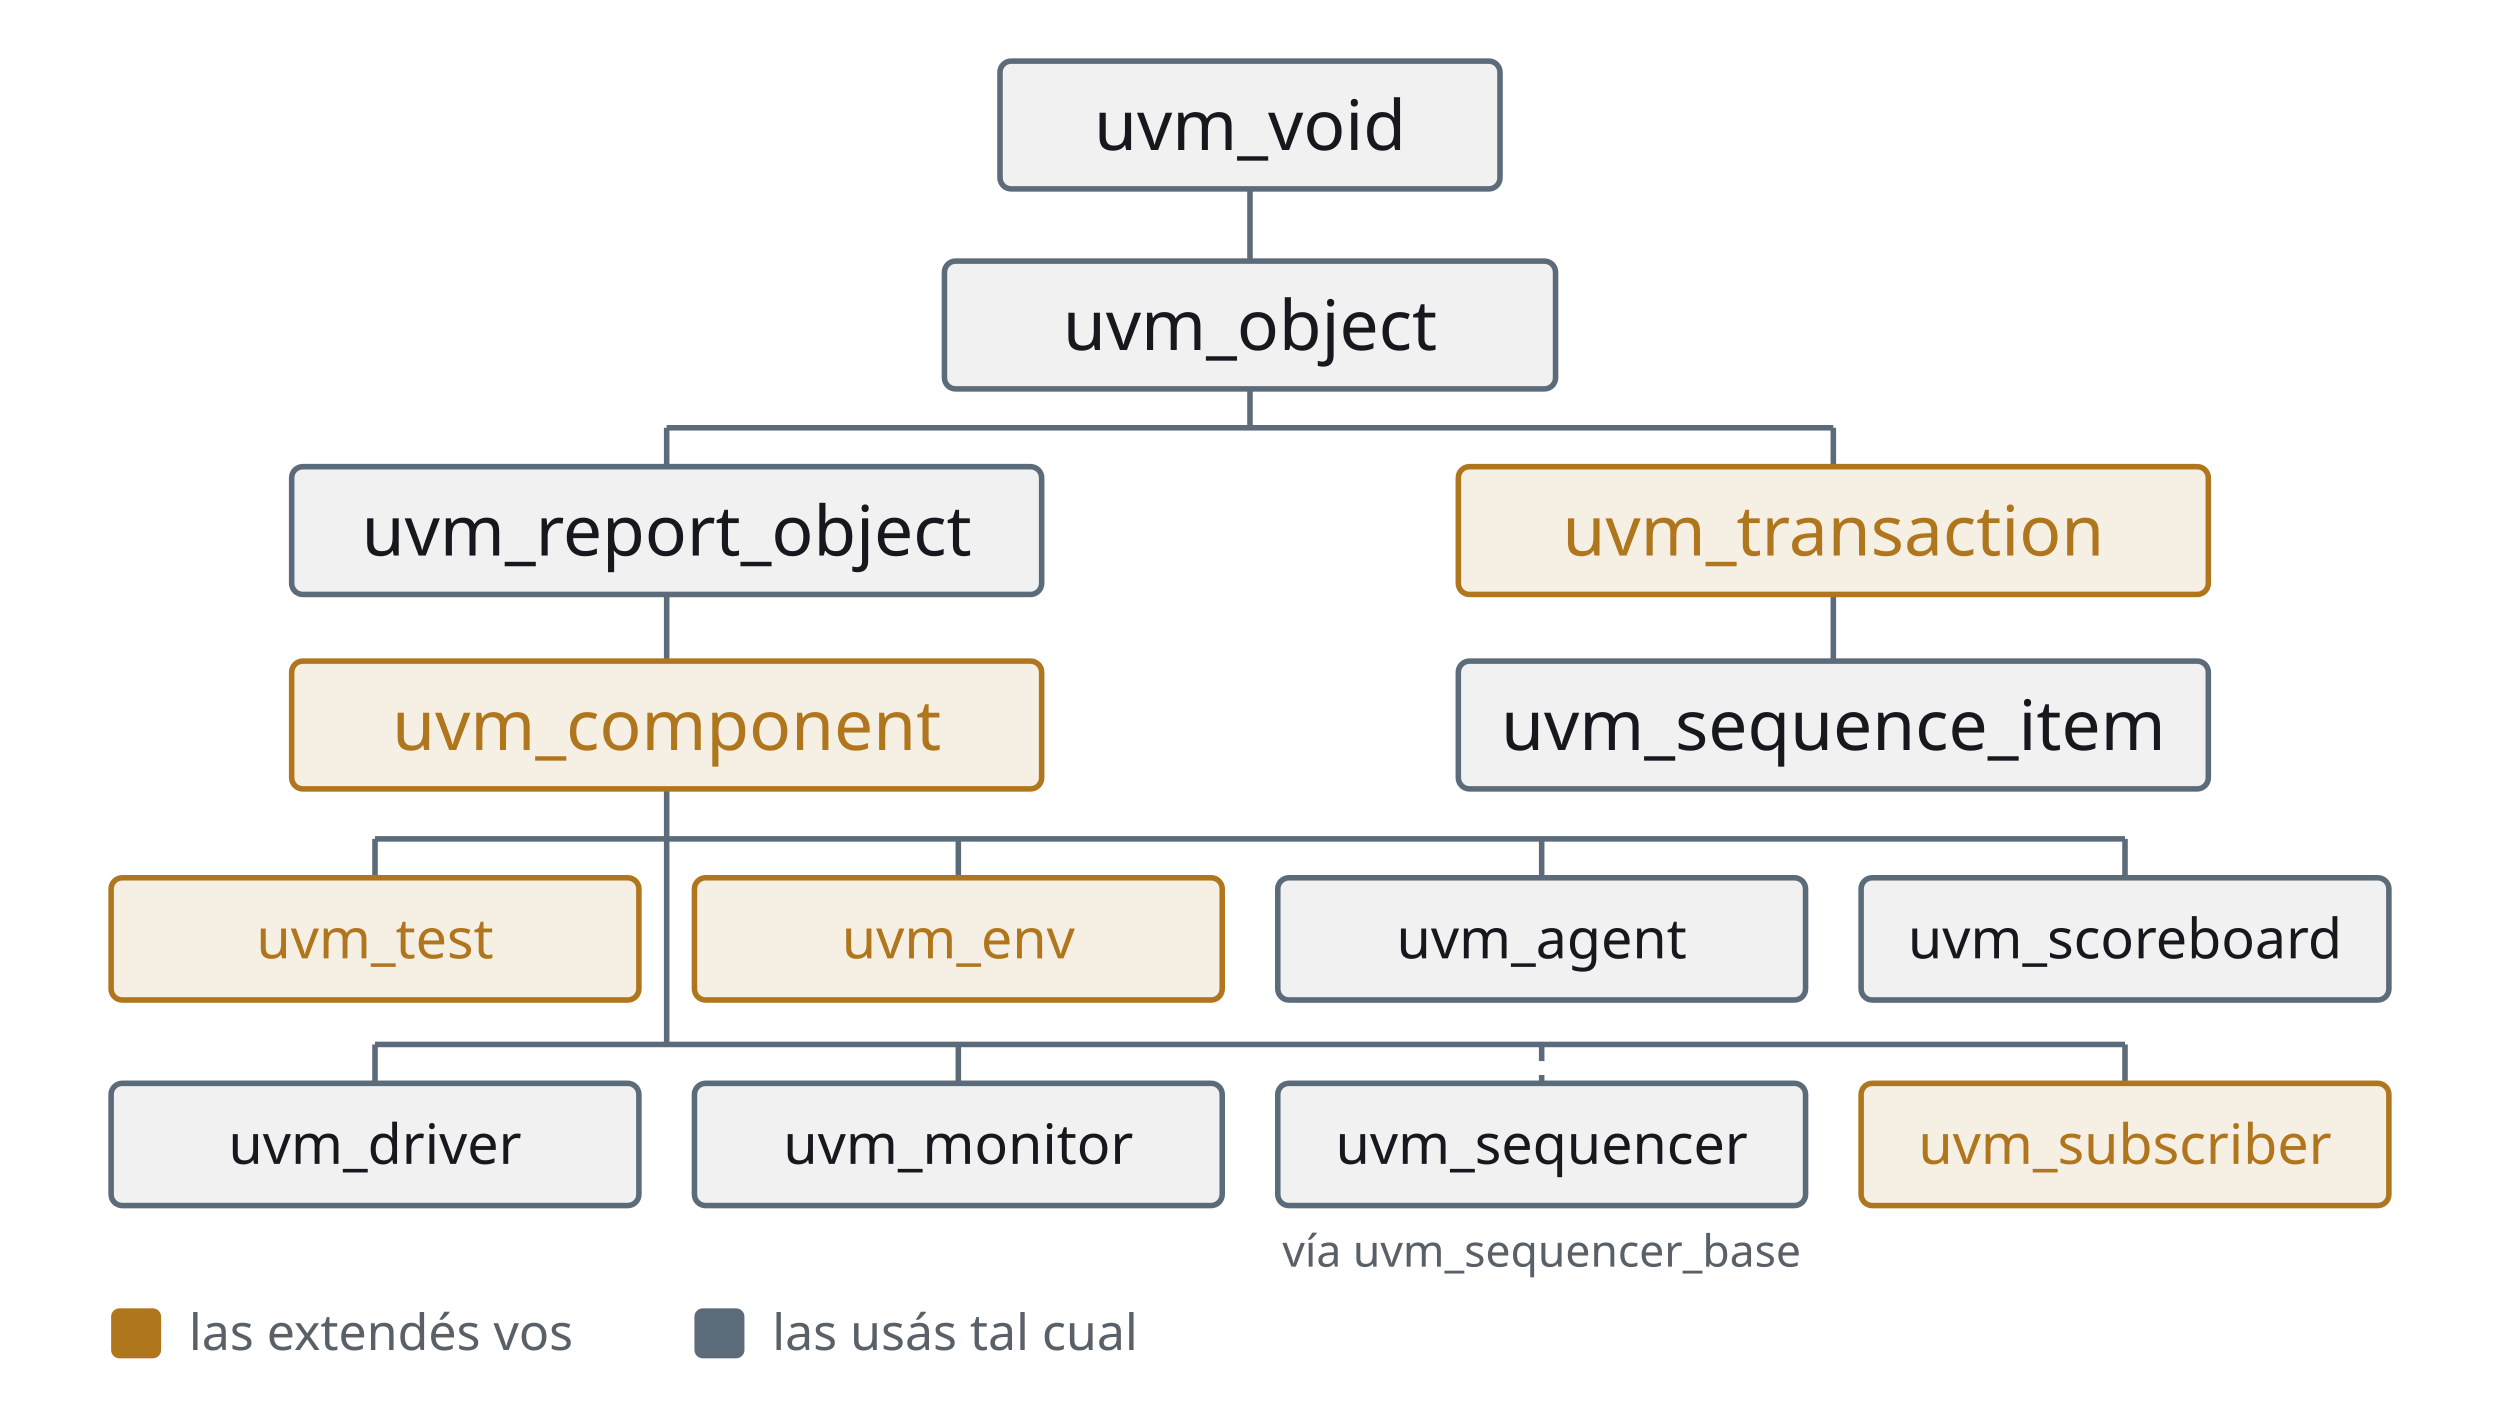
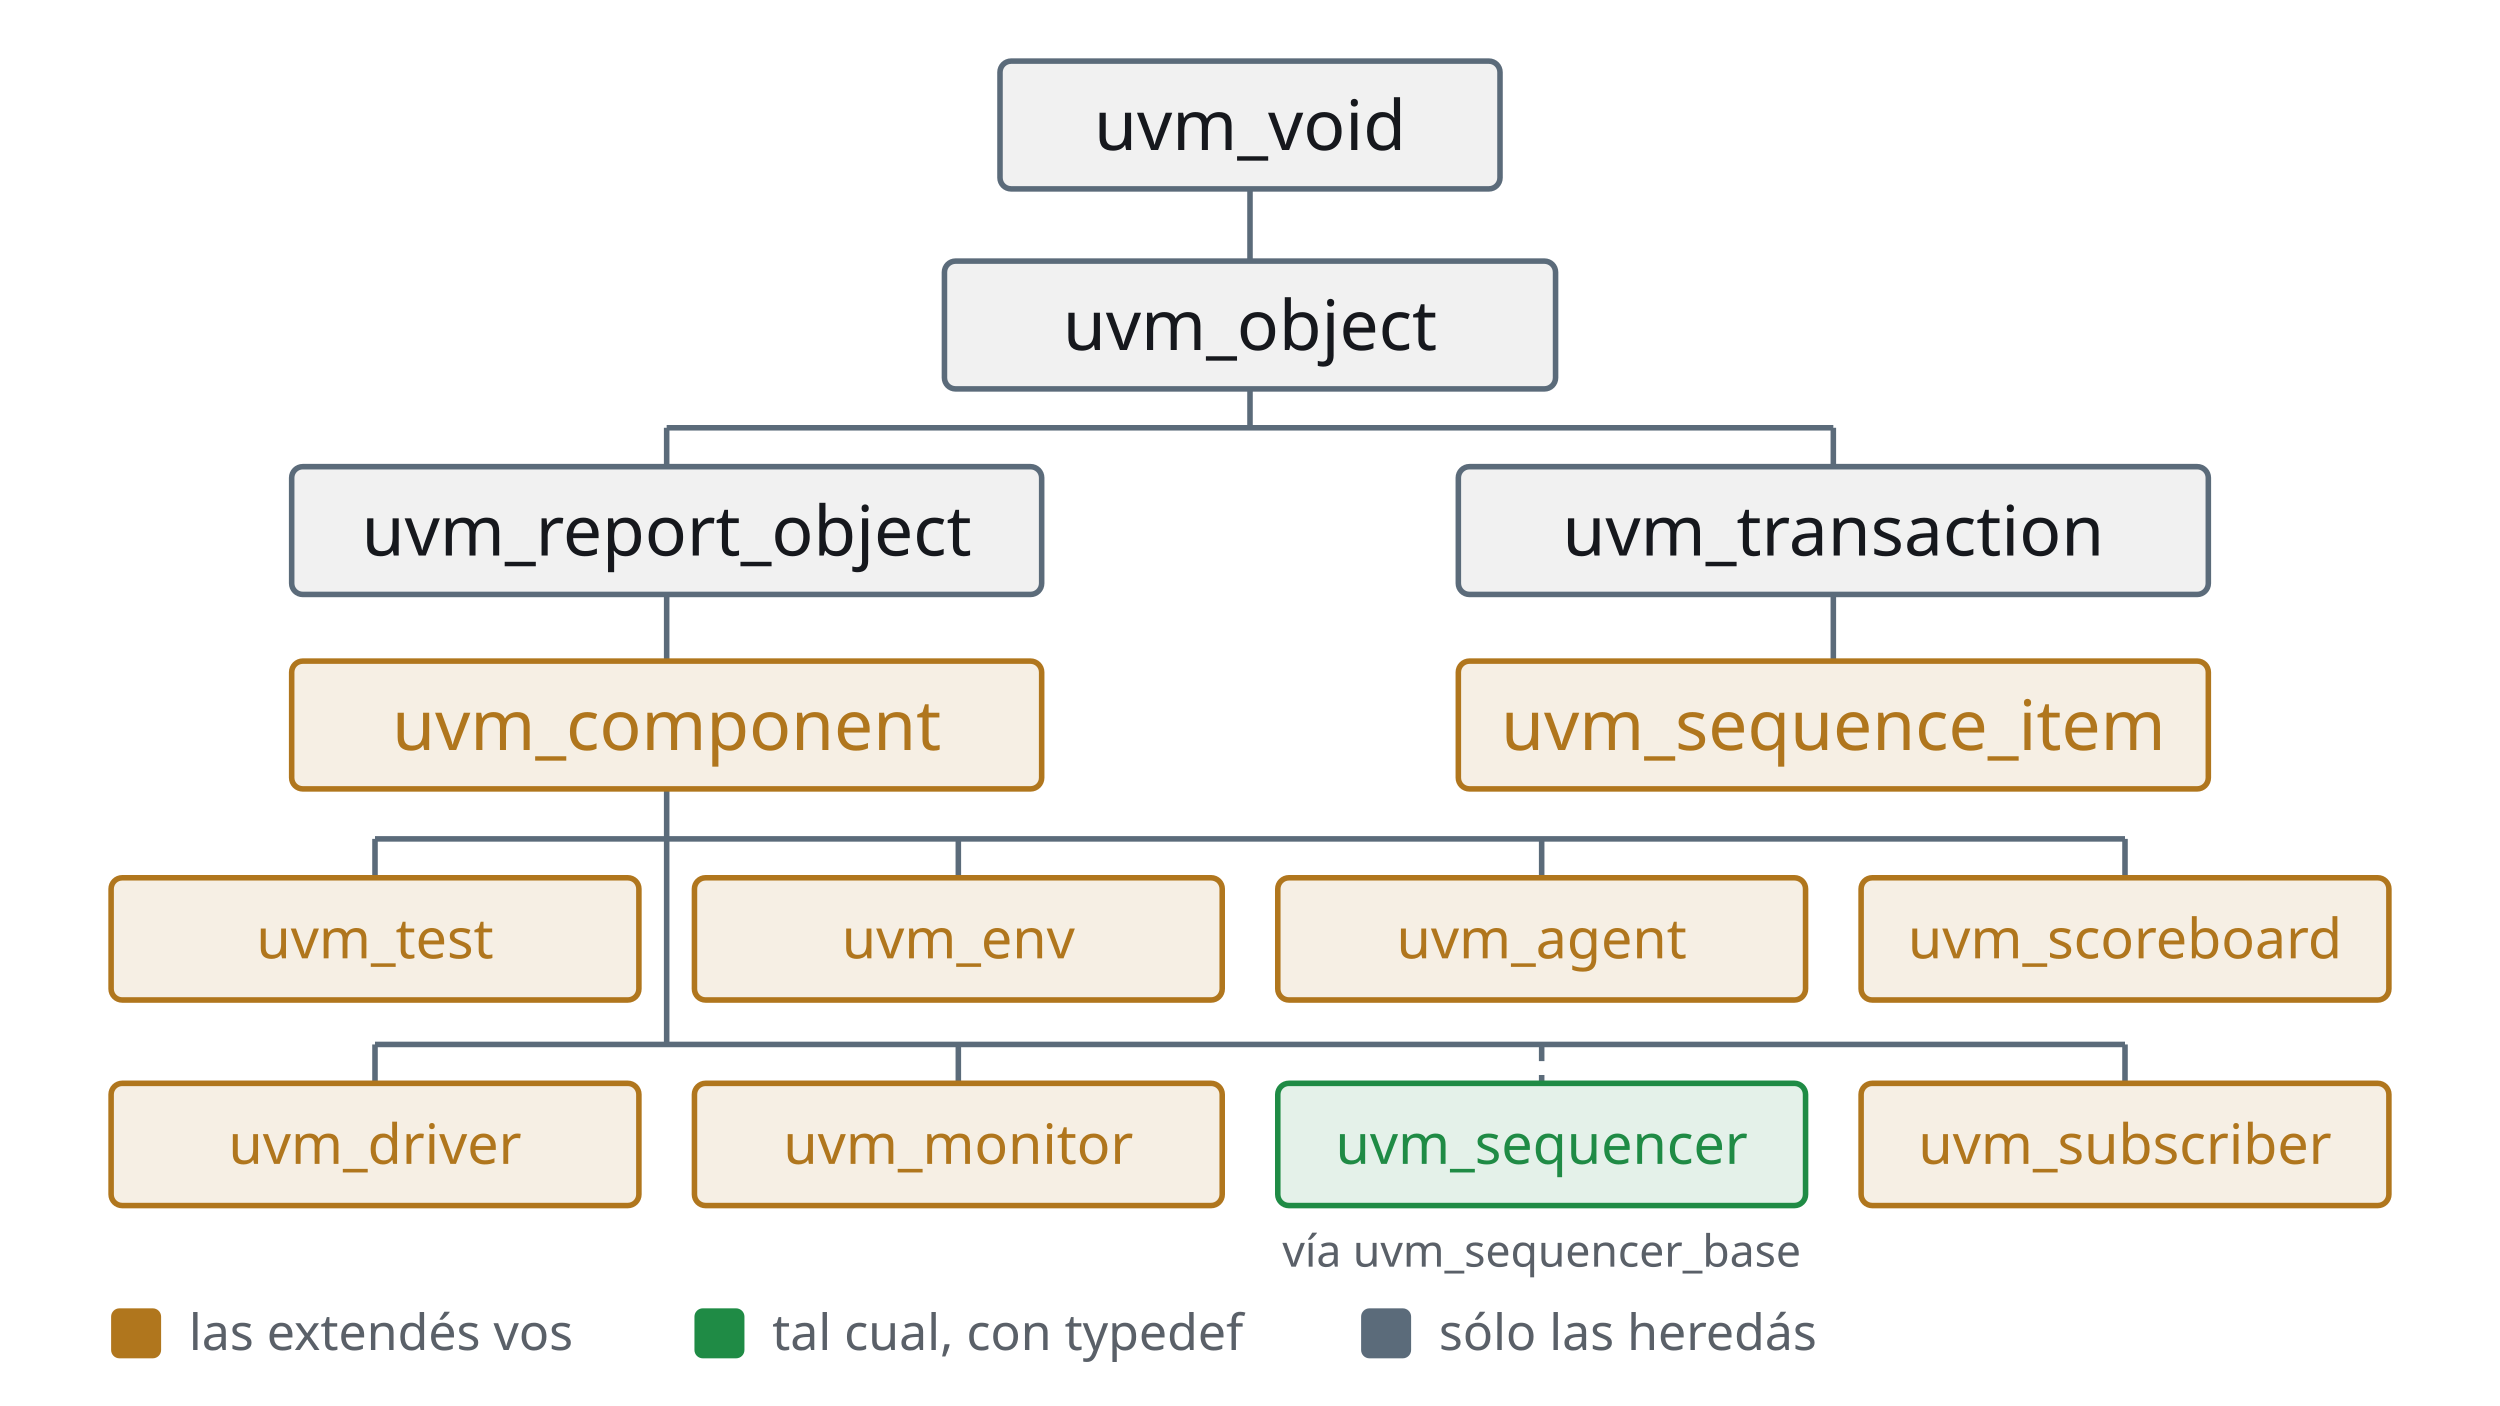
<svg xmlns="http://www.w3.org/2000/svg" viewBox="0 0 900 506" font-family="IBM Plex Sans, system-ui, sans-serif">
  <g fill="none" stroke="#5b6b7a" stroke-width="2">
    <path d="M450,68 V94" />
    <path d="M450,140 V154 M240,154 H660 M240,154 V168 M660,154 V168" />
    <path d="M240,214 V238" />
    <path d="M660,214 V238" />
    <path d="M240,284 V376" />
    <path d="M135,302 H765" />
    <path d="M135,302 V316 M345,302 V316 M555,302 V316 M765,302 V316" />
    <path d="M135,376 H765" />
    <path d="M135,376 V390 M345,376 V390 M765,376 V390" />
    <path d="M555,376 V390" stroke-dasharray="6 5" />
  </g>
  <rect x="360" y="22" width="180" height="46" rx="4" fill="#16181d" fill-opacity="0.06" stroke="#5b6b7a" stroke-width="2" />
  <text x="450" y="54" text-anchor="middle" fill="#16181d" font-size="25">uvm_void</text>
  <rect x="340" y="94" width="220" height="46" rx="4" fill="#16181d" fill-opacity="0.06" stroke="#5b6b7a" stroke-width="2" />
  <text x="450" y="126" text-anchor="middle" fill="#16181d" font-size="25">uvm_object</text>
  <rect x="105" y="168" width="270" height="46" rx="4" fill="#16181d" fill-opacity="0.06" stroke="#5b6b7a" stroke-width="2" />
  <text x="240" y="200" text-anchor="middle" fill="#16181d" font-size="25">uvm_report_object</text>
  <rect x="105" y="238" width="270" height="46" rx="4" fill="#b0761d" fill-opacity="0.12" stroke="#b0761d" stroke-width="2" />
  <text x="240" y="270" text-anchor="middle" fill="#b0761d" font-size="25">uvm_component</text>
-   <rect x="525" y="168" width="270" height="46" rx="4" fill="#b0761d" fill-opacity="0.12" stroke="#b0761d" stroke-width="2" />
-   <text x="660" y="200" text-anchor="middle" fill="#b0761d" font-size="25">uvm_transaction</text>
-   <rect x="525" y="238" width="270" height="46" rx="4" fill="#16181d" fill-opacity="0.06" stroke="#5b6b7a" stroke-width="2" />
-   <text x="660" y="270" text-anchor="middle" fill="#16181d" font-size="25">uvm_sequence_item</text>
+   <rect x="525" y="168" width="270" height="46" rx="4" fill="#16181d" fill-opacity="0.06" stroke="#5b6b7a" stroke-width="2" />
+   <text x="660" y="200" text-anchor="middle" fill="#16181d" font-size="25">uvm_transaction</text>
+   <rect x="525" y="238" width="270" height="46" rx="4" fill="#b0761d" fill-opacity="0.12" stroke="#b0761d" stroke-width="2" />
+   <text x="660" y="270" text-anchor="middle" fill="#b0761d" font-size="25">uvm_sequence_item</text>
  <rect x="40" y="316" width="190" height="44" rx="4" fill="#b0761d" fill-opacity="0.12" stroke="#b0761d" stroke-width="2" />
  <text x="135" y="345" text-anchor="middle" fill="#b0761d" font-size="20">uvm_test</text>
  <rect x="250" y="316" width="190" height="44" rx="4" fill="#b0761d" fill-opacity="0.12" stroke="#b0761d" stroke-width="2" />
  <text x="345" y="345" text-anchor="middle" fill="#b0761d" font-size="20">uvm_env</text>
-   <rect x="460" y="316" width="190" height="44" rx="4" fill="#16181d" fill-opacity="0.06" stroke="#5b6b7a" stroke-width="2" />
-   <text x="555" y="345" text-anchor="middle" fill="#16181d" font-size="20">uvm_agent</text>
-   <rect x="670" y="316" width="190" height="44" rx="4" fill="#16181d" fill-opacity="0.06" stroke="#5b6b7a" stroke-width="2" />
-   <text x="765" y="345" text-anchor="middle" fill="#16181d" font-size="20">uvm_scoreboard</text>
-   <rect x="40" y="390" width="190" height="44" rx="4" fill="#16181d" fill-opacity="0.06" stroke="#5b6b7a" stroke-width="2" />
-   <text x="135" y="419" text-anchor="middle" fill="#16181d" font-size="20">uvm_driver</text>
-   <rect x="250" y="390" width="190" height="44" rx="4" fill="#16181d" fill-opacity="0.06" stroke="#5b6b7a" stroke-width="2" />
-   <text x="345" y="419" text-anchor="middle" fill="#16181d" font-size="20">uvm_monitor</text>
-   <rect x="460" y="390" width="190" height="44" rx="4" fill="#16181d" fill-opacity="0.06" stroke="#5b6b7a" stroke-width="2" />
-   <text x="555" y="419" text-anchor="middle" fill="#16181d" font-size="20">uvm_sequencer</text>
+   <rect x="460" y="316" width="190" height="44" rx="4" fill="#b0761d" fill-opacity="0.12" stroke="#b0761d" stroke-width="2" />
+   <text x="555" y="345" text-anchor="middle" fill="#b0761d" font-size="20">uvm_agent</text>
+   <rect x="670" y="316" width="190" height="44" rx="4" fill="#b0761d" fill-opacity="0.12" stroke="#b0761d" stroke-width="2" />
+   <text x="765" y="345" text-anchor="middle" fill="#b0761d" font-size="20">uvm_scoreboard</text>
+   <rect x="40" y="390" width="190" height="44" rx="4" fill="#b0761d" fill-opacity="0.12" stroke="#b0761d" stroke-width="2" />
+   <text x="135" y="419" text-anchor="middle" fill="#b0761d" font-size="20">uvm_driver</text>
+   <rect x="250" y="390" width="190" height="44" rx="4" fill="#b0761d" fill-opacity="0.12" stroke="#b0761d" stroke-width="2" />
+   <text x="345" y="419" text-anchor="middle" fill="#b0761d" font-size="20">uvm_monitor</text>
+   <rect x="460" y="390" width="190" height="44" rx="4" fill="#1f8b45" fill-opacity="0.12" stroke="#1f8b45" stroke-width="2" />
+   <text x="555" y="419" text-anchor="middle" fill="#1f8b45" font-size="20">uvm_sequencer</text>
  <text x="555" y="456" text-anchor="middle" fill="#5a6068" font-size="16">vía uvm_sequencer_base</text>
  <rect x="670" y="390" width="190" height="44" rx="4" fill="#b0761d" fill-opacity="0.12" stroke="#b0761d" stroke-width="2" />
  <text x="765" y="419" text-anchor="middle" fill="#b0761d" font-size="20">uvm_subscriber</text>
  <rect x="40" y="471" width="18" height="18" rx="3" fill="#b0761d" />
  <text x="68" y="486" fill="#5a6068" font-size="18">las extendés vos</text>
-   <rect x="250" y="471" width="18" height="18" rx="3" fill="#5b6b7a" />
-   <text x="278" y="486" fill="#5a6068" font-size="18">las usás tal cual</text>
+   <rect x="250" y="471" width="18" height="18" rx="3" fill="#1f8b45" />
+   <text x="278" y="486" fill="#5a6068" font-size="18">tal cual, con typedef</text>
+   <rect x="490" y="471" width="18" height="18" rx="3" fill="#5b6b7a" />
+   <text x="518" y="486" fill="#5a6068" font-size="18">sólo las heredás</text>
</svg>
